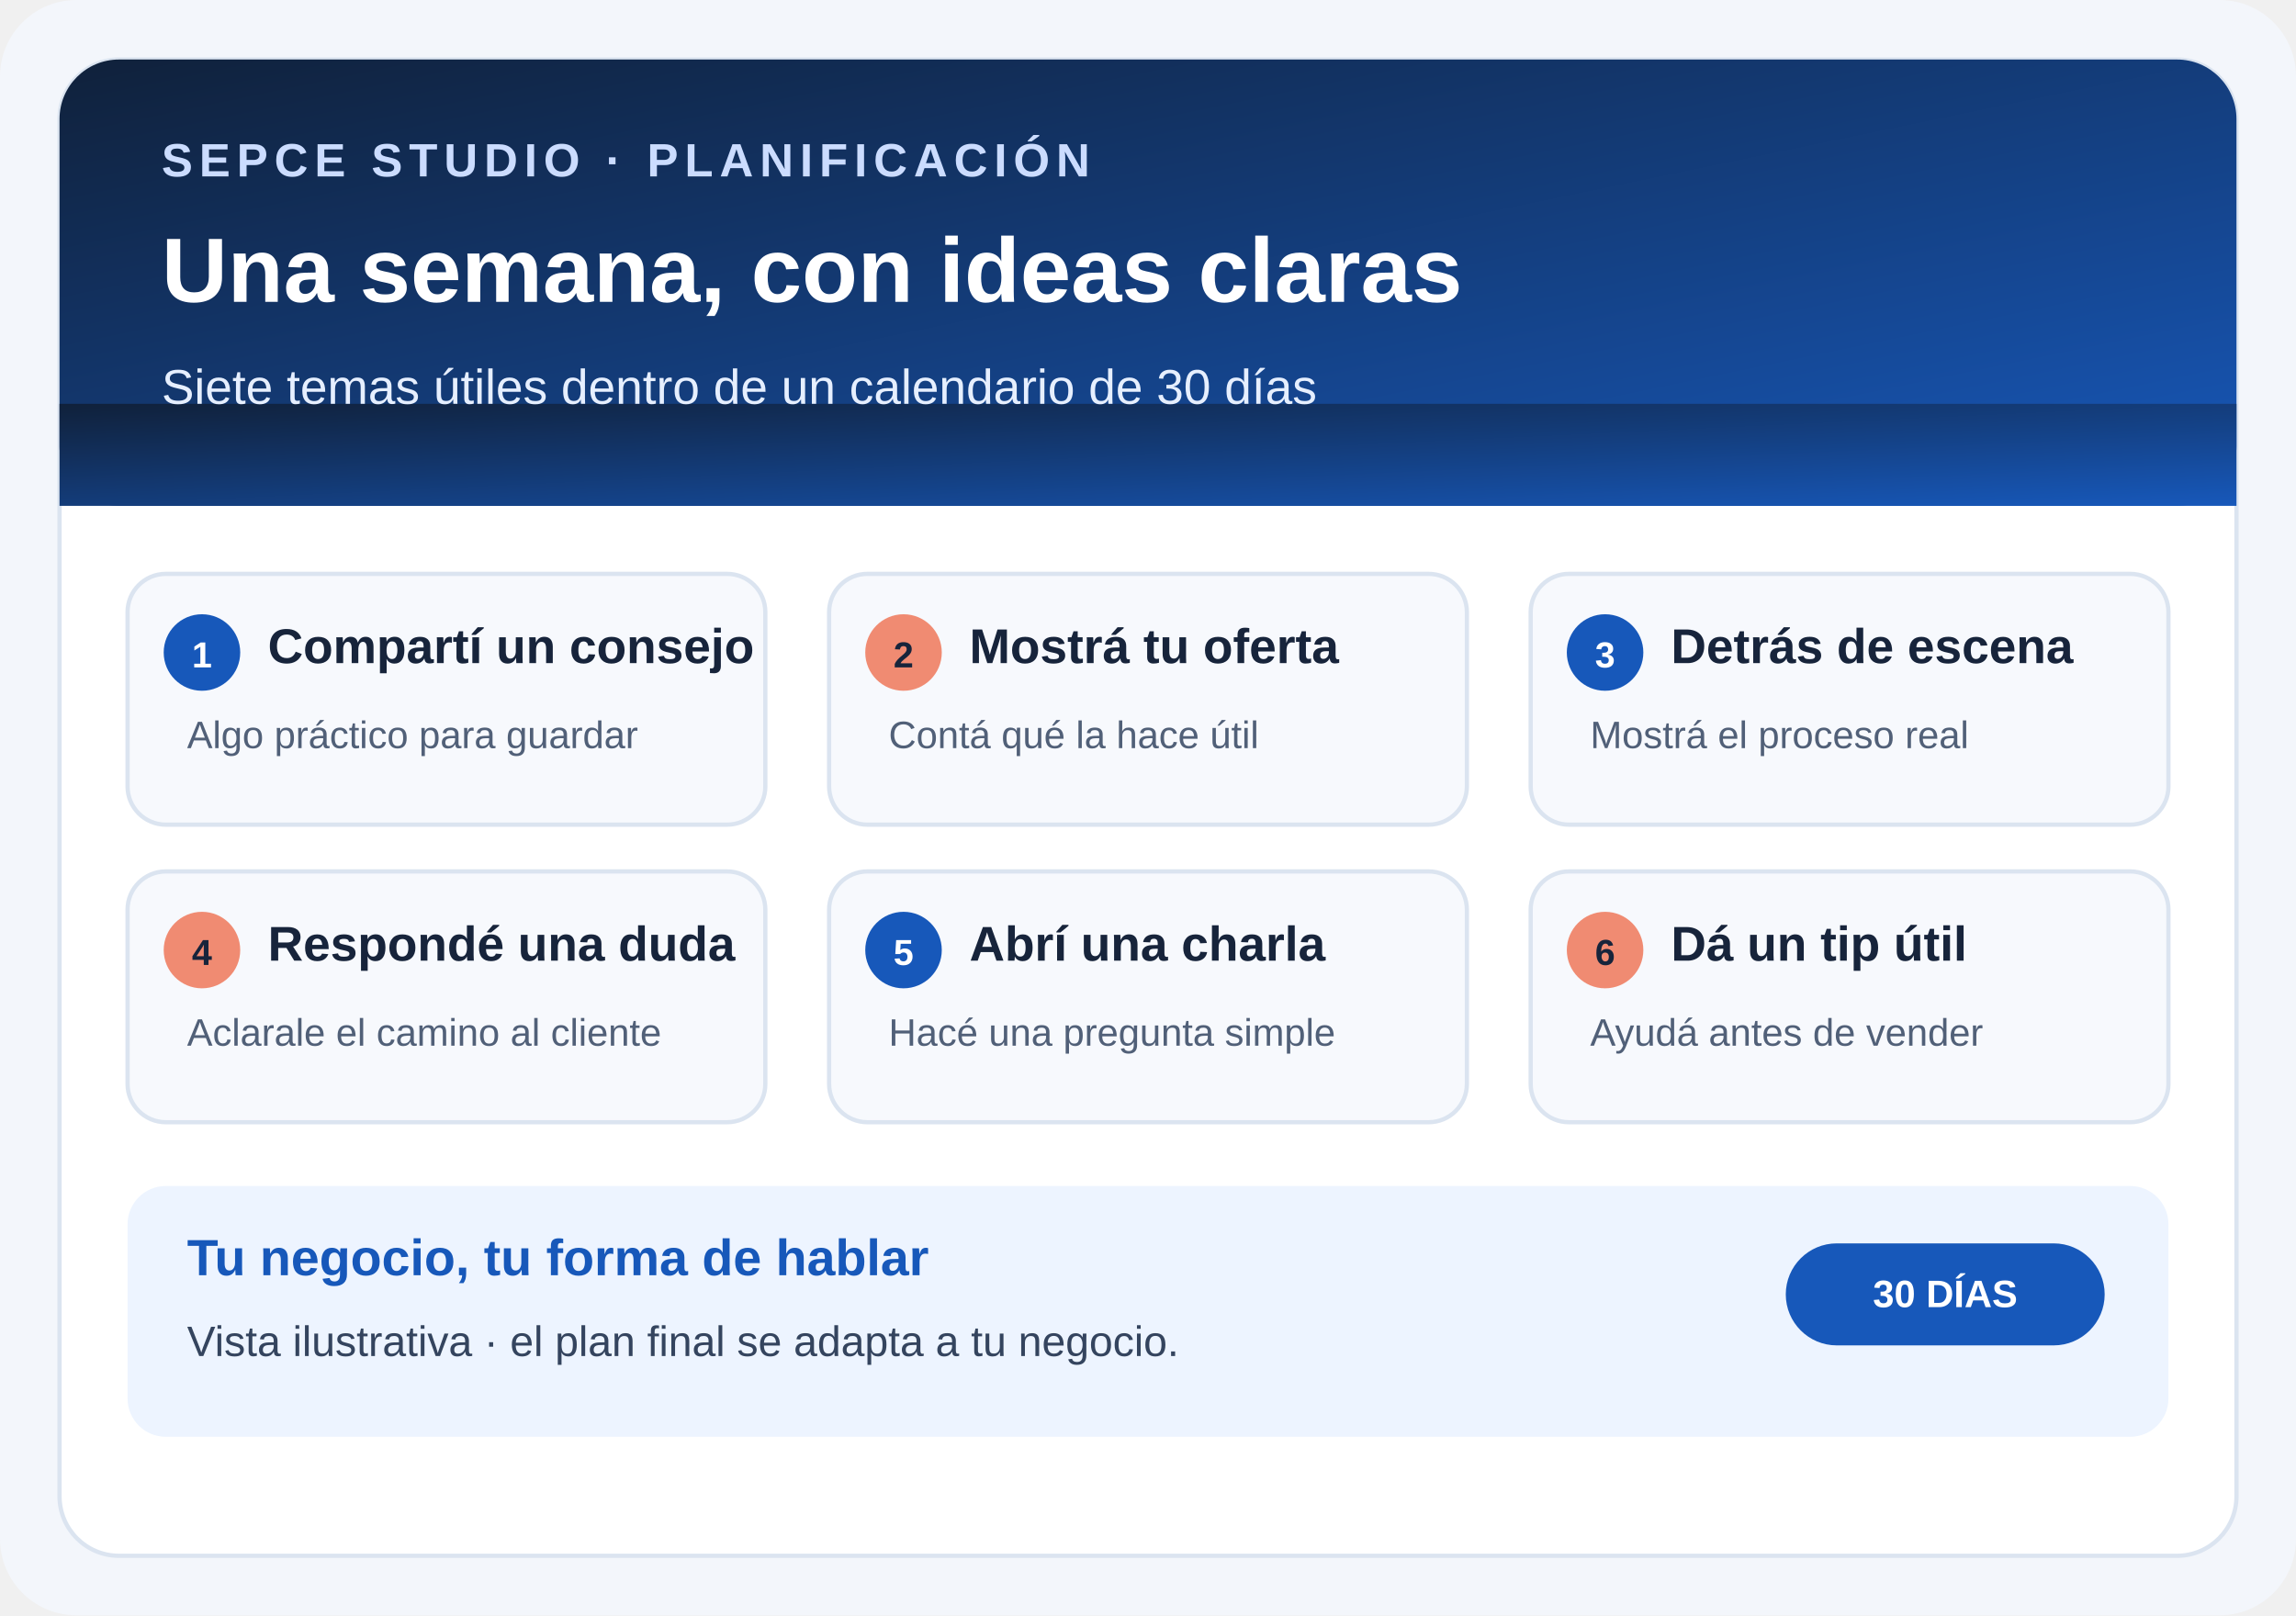
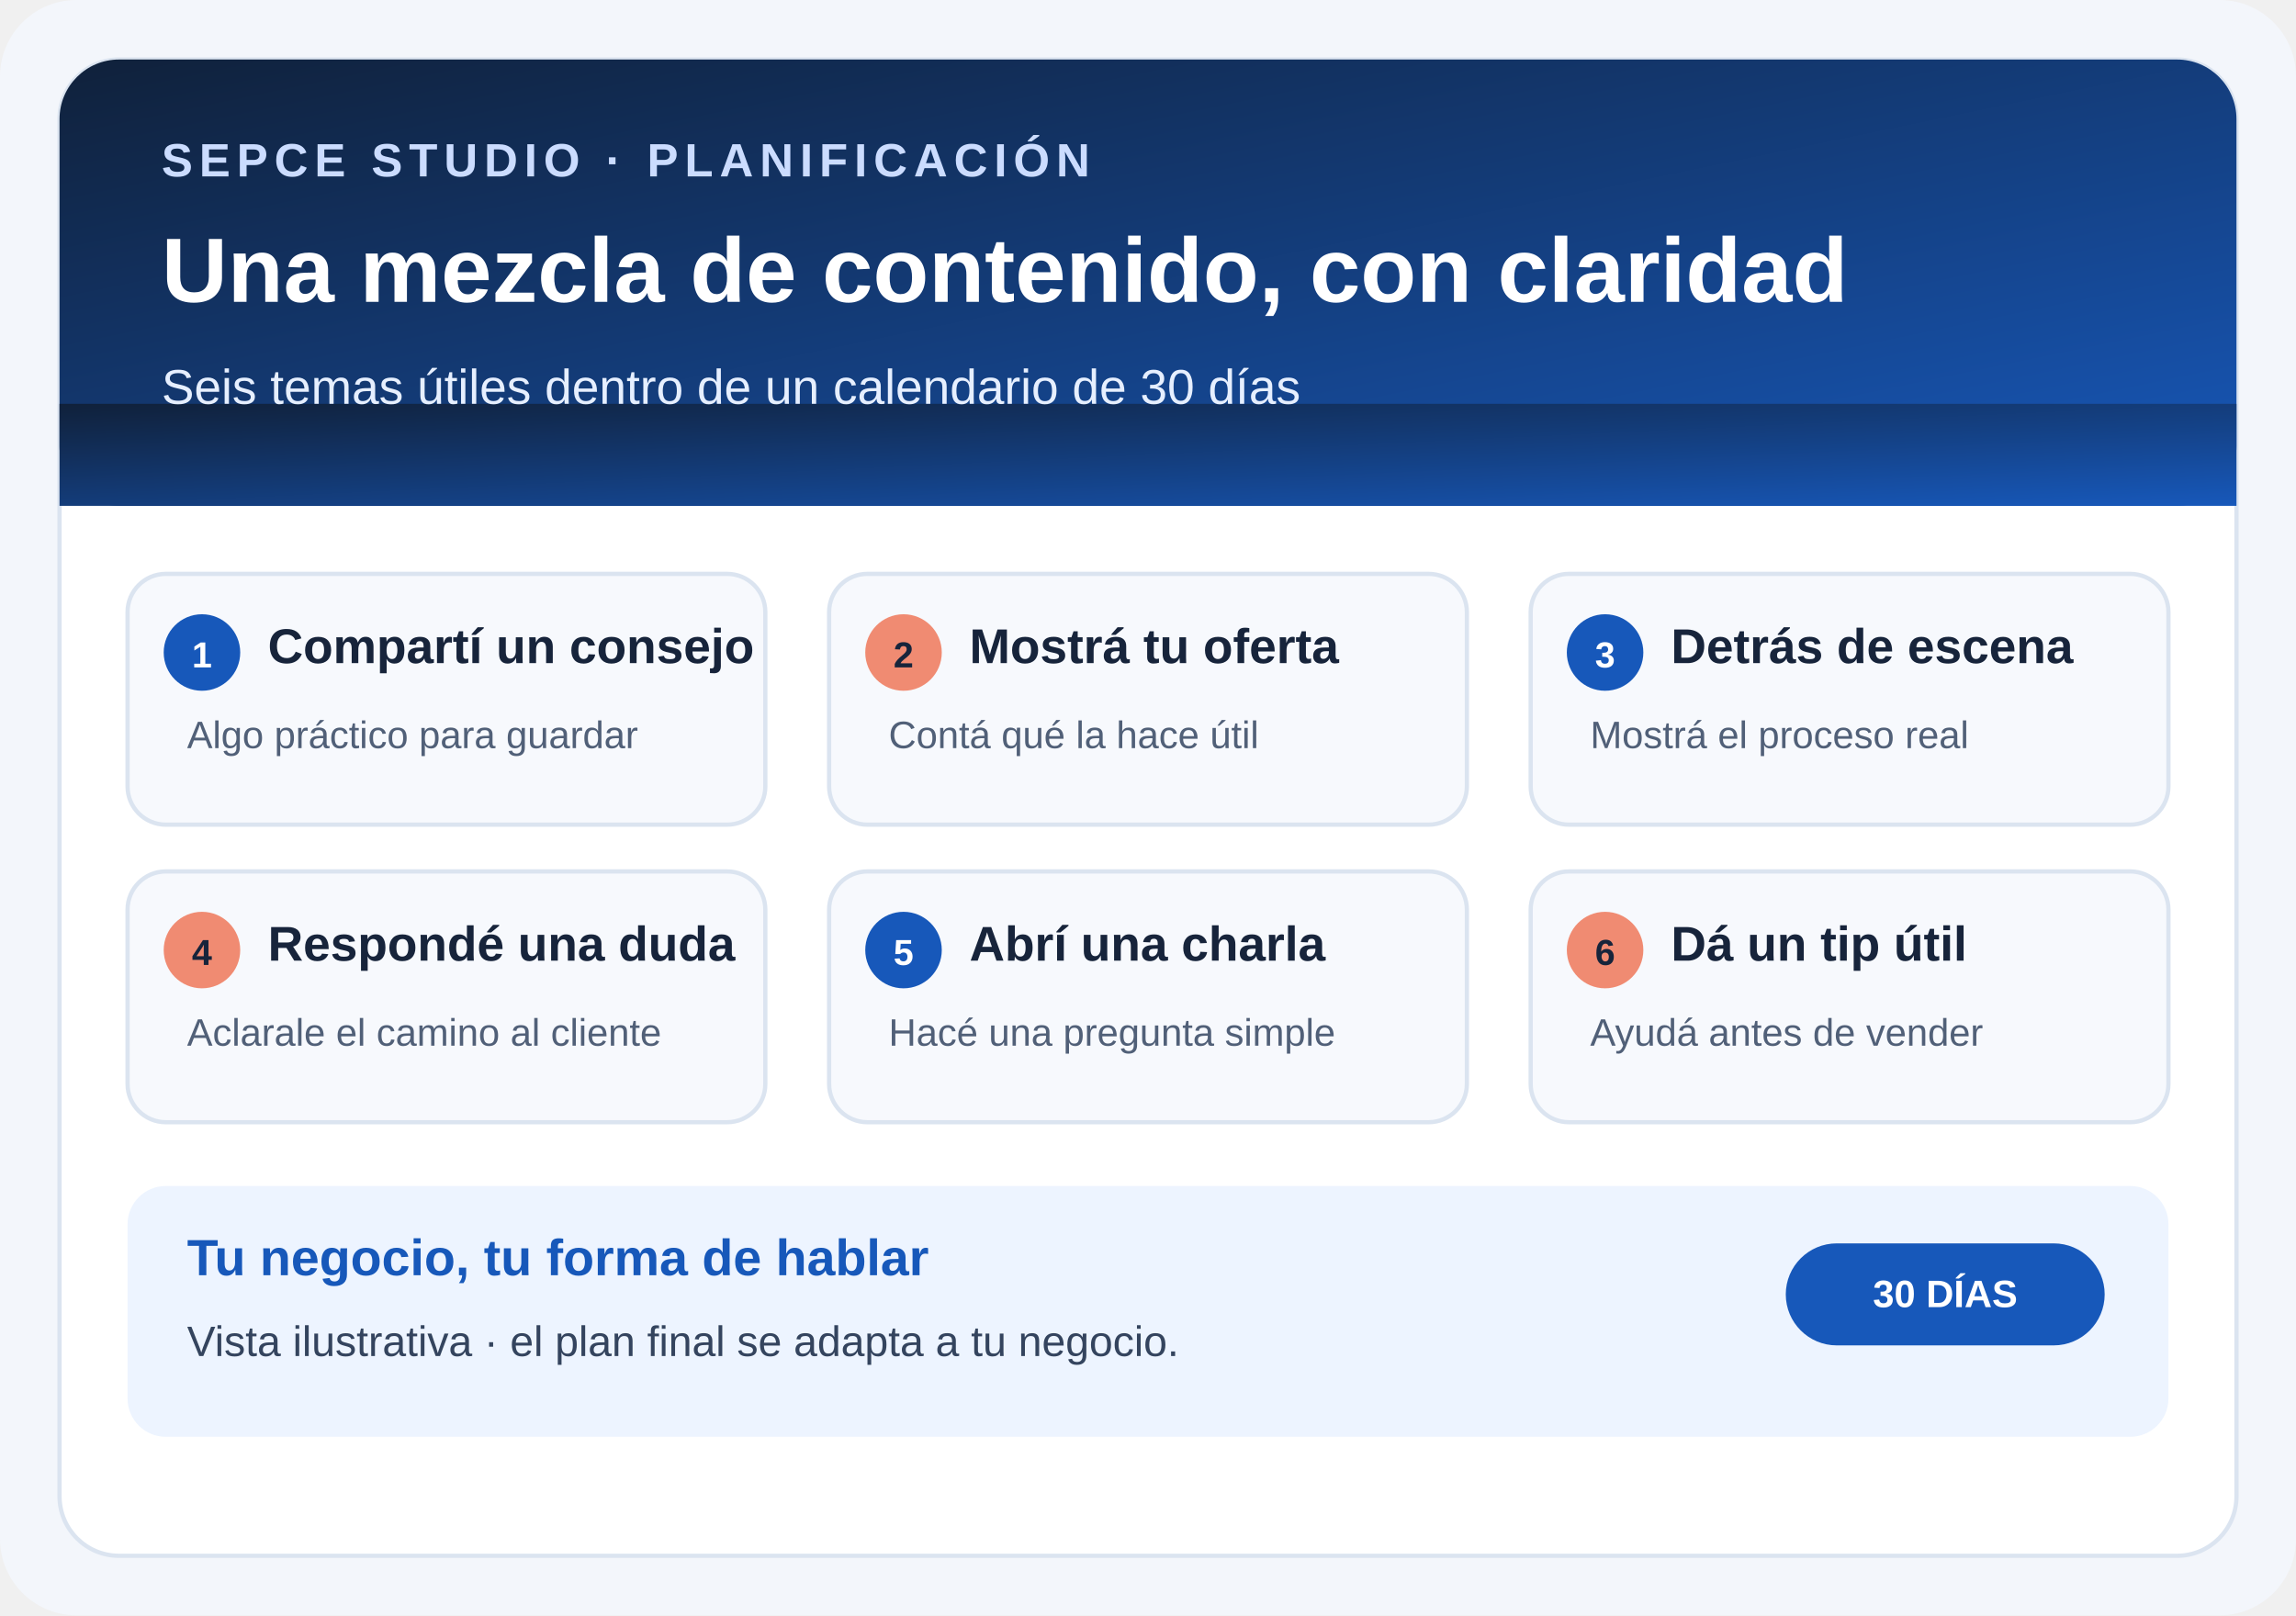
<svg xmlns="http://www.w3.org/2000/svg" width="1080" height="760" viewBox="0 0 1080 760" role="img" aria-labelledby="title desc">
  <defs>
    <linearGradient id="bg" x1="0" y1="0" x2="1" y2="1">
      <stop offset="0" stop-color="#10213b" />
      <stop offset="1" stop-color="#1758ba" />
    </linearGradient>
  </defs>
  <rect width="1080" height="760" rx="36" fill="#f3f6fb" />
  <rect x="28" y="28" width="1024" height="704" rx="28" fill="white" stroke="#dbe4f0" stroke-width="2" />
  <rect x="28" y="28" width="1024" height="210" rx="28" fill="url(#bg)" />
  <rect x="28" y="190" width="1024" height="48" fill="url(#bg)" />
  <text x="76" y="83" font-family="Arial,sans-serif" font-size="22" font-weight="700" letter-spacing="3" fill="#cbdcff">SEPCE STUDIO · PLANIFICACIÓN</text>
-   <text x="76" y="142" font-family="Arial,sans-serif" font-size="43" font-weight="700" fill="#ffffff">Una semana, con ideas claras</text>
-   <text x="76" y="190" font-family="Arial,sans-serif" font-size="23" fill="#e6efff">Siete temas útiles dentro de un calendario de 30 días</text>
+   <text x="76" y="142" font-family="Arial,sans-serif" font-size="43" font-weight="700" fill="#ffffff">Una mezcla de contenido, con claridad</text>
+   <text x="76" y="190" font-family="Arial,sans-serif" font-size="23" fill="#e6efff">Seis temas útiles dentro de un calendario de 30 días</text>
  <g font-family="Arial,sans-serif">
    <g>
      <rect x="60" y="270" width="300" height="118" rx="18" fill="#f7f9fd" stroke="#dbe4f0" stroke-width="2" />
      <circle cx="95" cy="307" r="18" fill="#1758ba" />
      <text x="95" y="314" text-anchor="middle" font-size="17" font-weight="700" fill="#fff">1</text>
      <text x="126" y="312" font-size="23" font-weight="700" fill="#17243b">Compartí un consejo</text>
      <text x="88" y="352" font-size="18" fill="#516078">Algo práctico para guardar</text>
    </g>
    <g>
      <rect x="390" y="270" width="300" height="118" rx="18" fill="#f7f9fd" stroke="#dbe4f0" stroke-width="2" />
      <circle cx="425" cy="307" r="18" fill="#f08b72" />
      <text x="425" y="314" text-anchor="middle" font-size="17" font-weight="700" fill="#17243b">2</text>
      <text x="456" y="312" font-size="23" font-weight="700" fill="#17243b">Mostrá tu oferta</text>
      <text x="418" y="352" font-size="18" fill="#516078">Contá qué la hace útil</text>
    </g>
    <g>
      <rect x="720" y="270" width="300" height="118" rx="18" fill="#f7f9fd" stroke="#dbe4f0" stroke-width="2" />
      <circle cx="755" cy="307" r="18" fill="#1758ba" />
      <text x="755" y="314" text-anchor="middle" font-size="17" font-weight="700" fill="#fff">3</text>
      <text x="786" y="312" font-size="23" font-weight="700" fill="#17243b">Detrás de escena</text>
      <text x="748" y="352" font-size="18" fill="#516078">Mostrá el proceso real</text>
    </g>
    <g>
      <rect x="60" y="410" width="300" height="118" rx="18" fill="#f7f9fd" stroke="#dbe4f0" stroke-width="2" />
      <circle cx="95" cy="447" r="18" fill="#f08b72" />
      <text x="95" y="454" text-anchor="middle" font-size="17" font-weight="700" fill="#17243b">4</text>
      <text x="126" y="452" font-size="23" font-weight="700" fill="#17243b">Respondé una duda</text>
      <text x="88" y="492" font-size="18" fill="#516078">Aclarale el camino al cliente</text>
    </g>
    <g>
      <rect x="390" y="410" width="300" height="118" rx="18" fill="#f7f9fd" stroke="#dbe4f0" stroke-width="2" />
      <circle cx="425" cy="447" r="18" fill="#1758ba" />
      <text x="425" y="454" text-anchor="middle" font-size="17" font-weight="700" fill="#fff">5</text>
      <text x="456" y="452" font-size="23" font-weight="700" fill="#17243b">Abrí una charla</text>
      <text x="418" y="492" font-size="18" fill="#516078">Hacé una pregunta simple</text>
    </g>
    <g>
      <rect x="720" y="410" width="300" height="118" rx="18" fill="#f7f9fd" stroke="#dbe4f0" stroke-width="2" />
      <circle cx="755" cy="447" r="18" fill="#f08b72" />
      <text x="755" y="454" text-anchor="middle" font-size="17" font-weight="700" fill="#17243b">6</text>
      <text x="786" y="452" font-size="23" font-weight="700" fill="#17243b">Dá un tip útil</text>
      <text x="748" y="492" font-size="18" fill="#516078">Ayudá antes de vender</text>
    </g>
  </g>
  <rect x="60" y="558" width="960" height="118" rx="18" fill="#edf4ff" />
  <text x="88" y="600" font-family="Arial,sans-serif" font-size="24" font-weight="700" fill="#1758ba">Tu negocio, tu forma de hablar</text>
  <text x="88" y="638" font-family="Arial,sans-serif" font-size="20" fill="#34445e">Vista ilustrativa · el plan final se adapta a tu negocio.</text>
  <rect x="840" y="585" width="150" height="48" rx="24" fill="#1758ba" />
  <text x="915" y="615" text-anchor="middle" font-family="Arial,sans-serif" font-size="18" font-weight="700" fill="#fff">30 DÍAS</text>
</svg>
